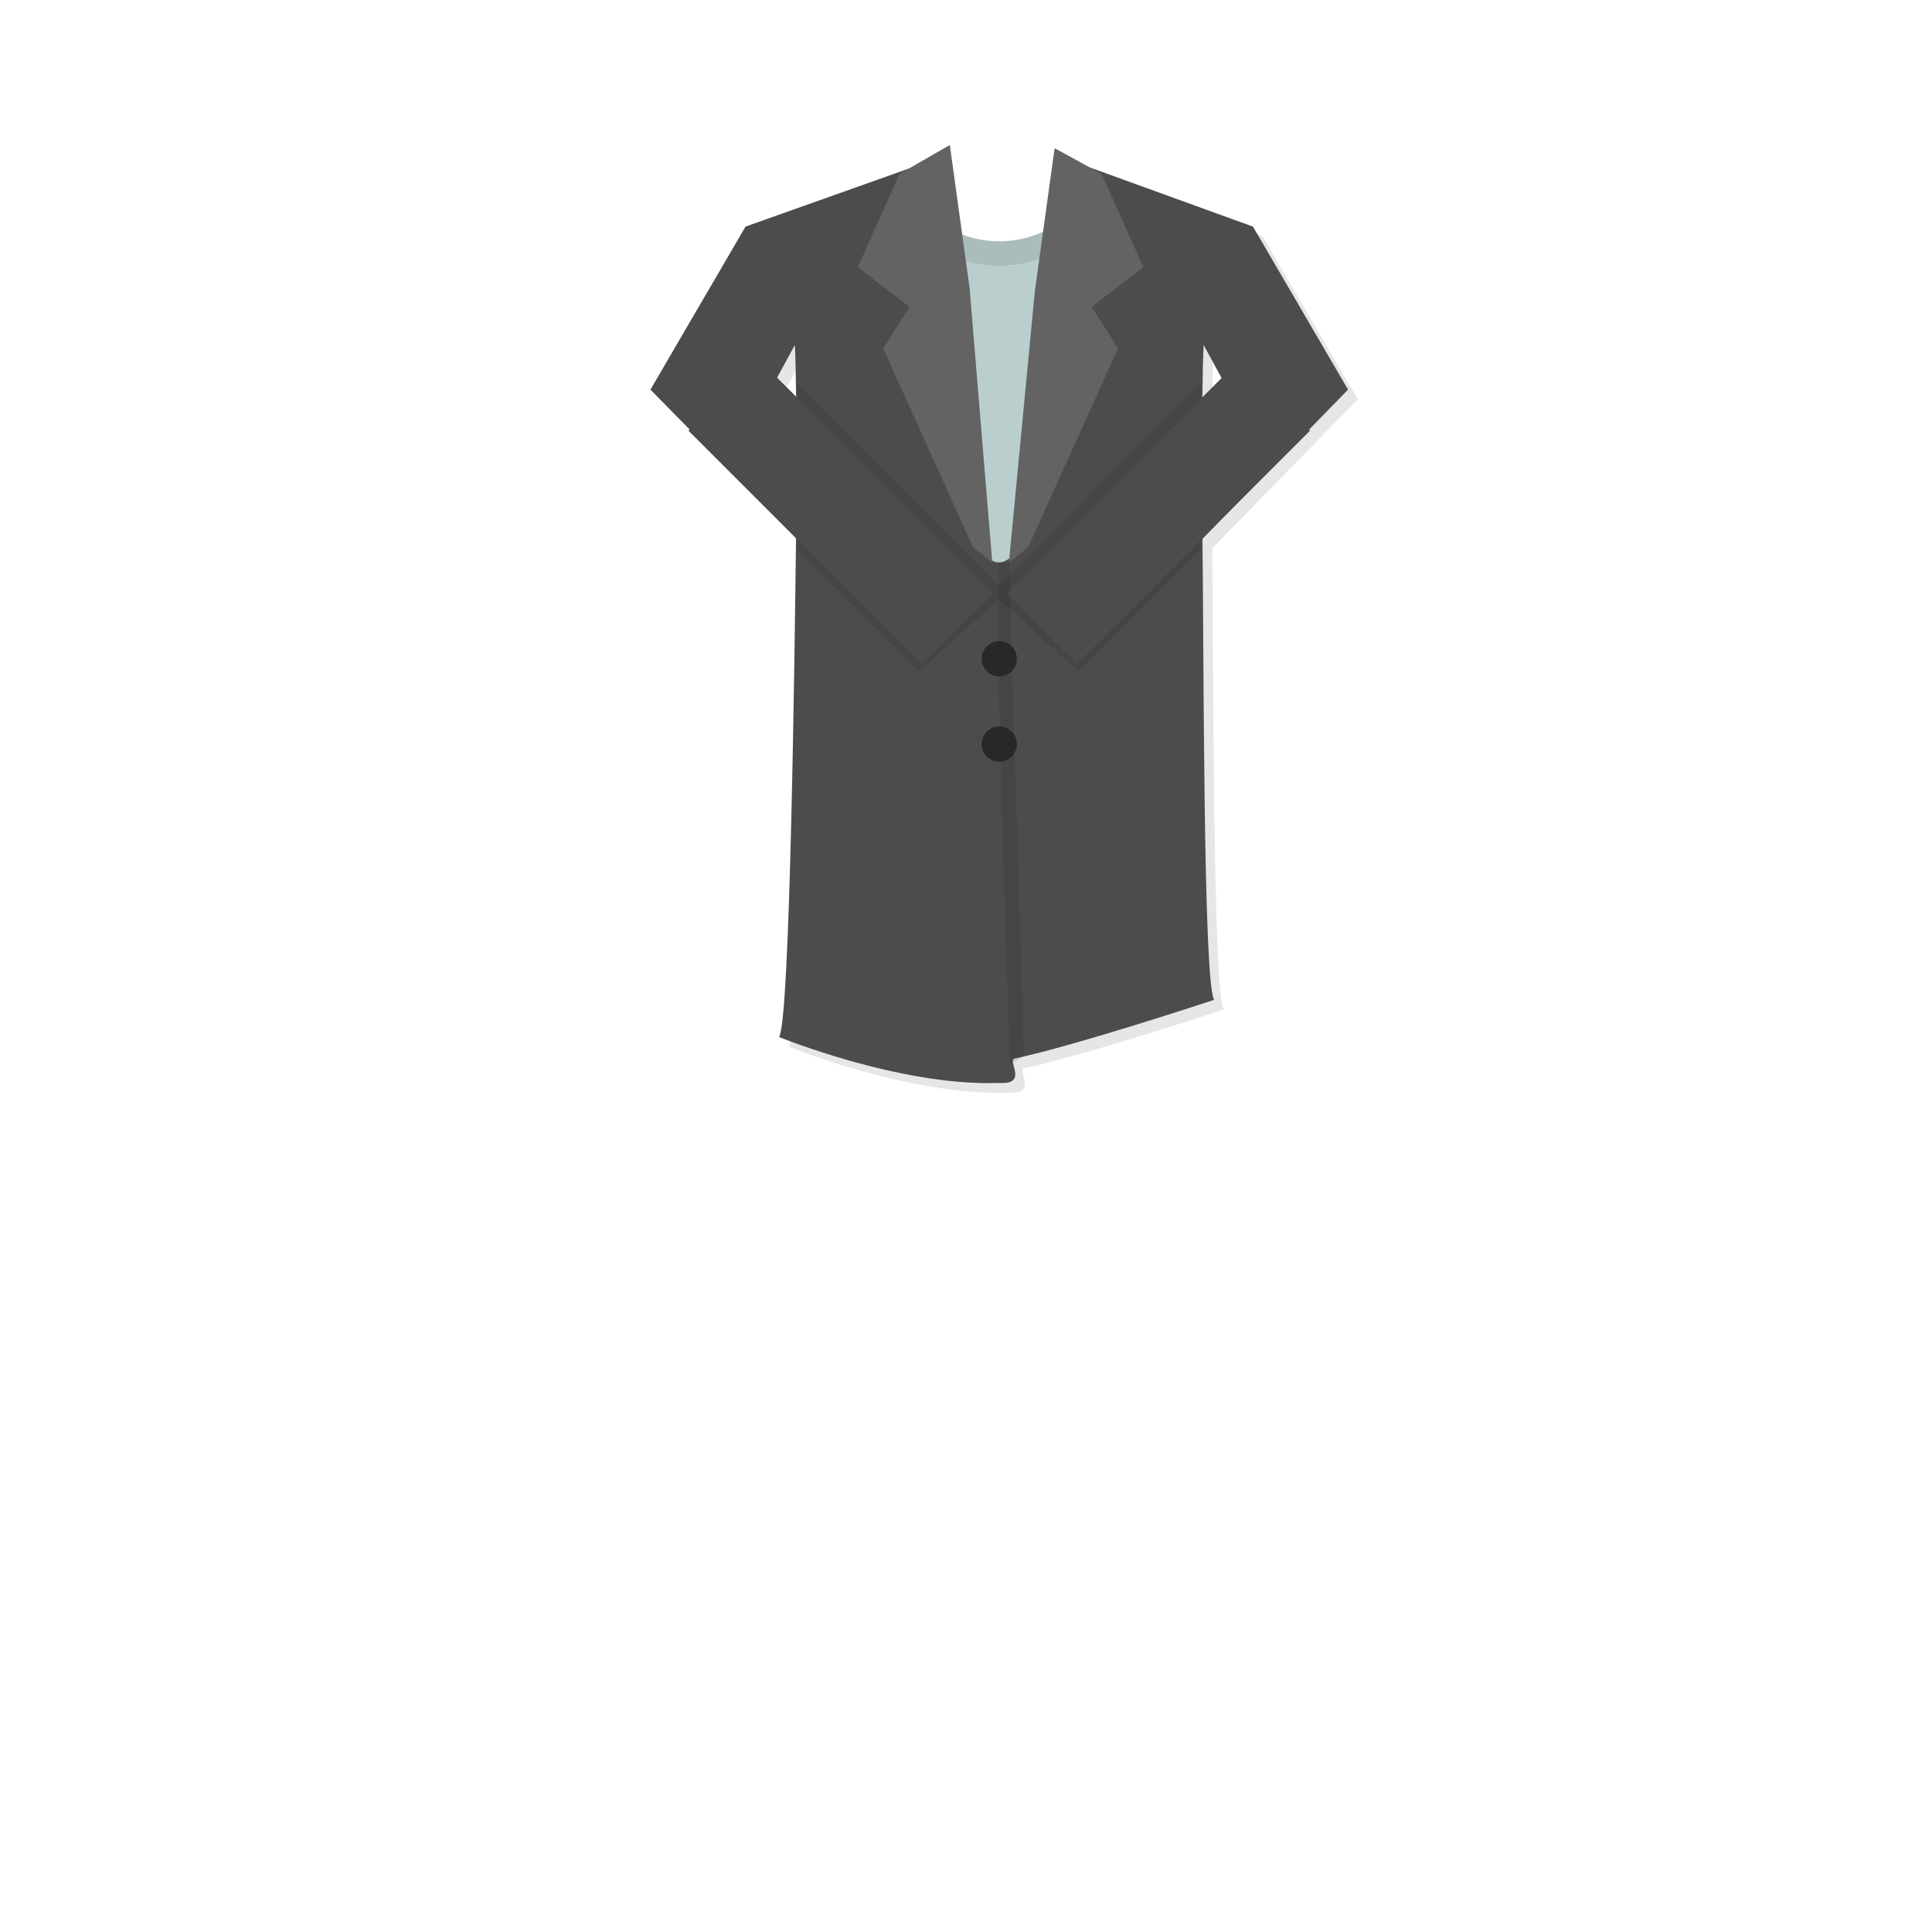
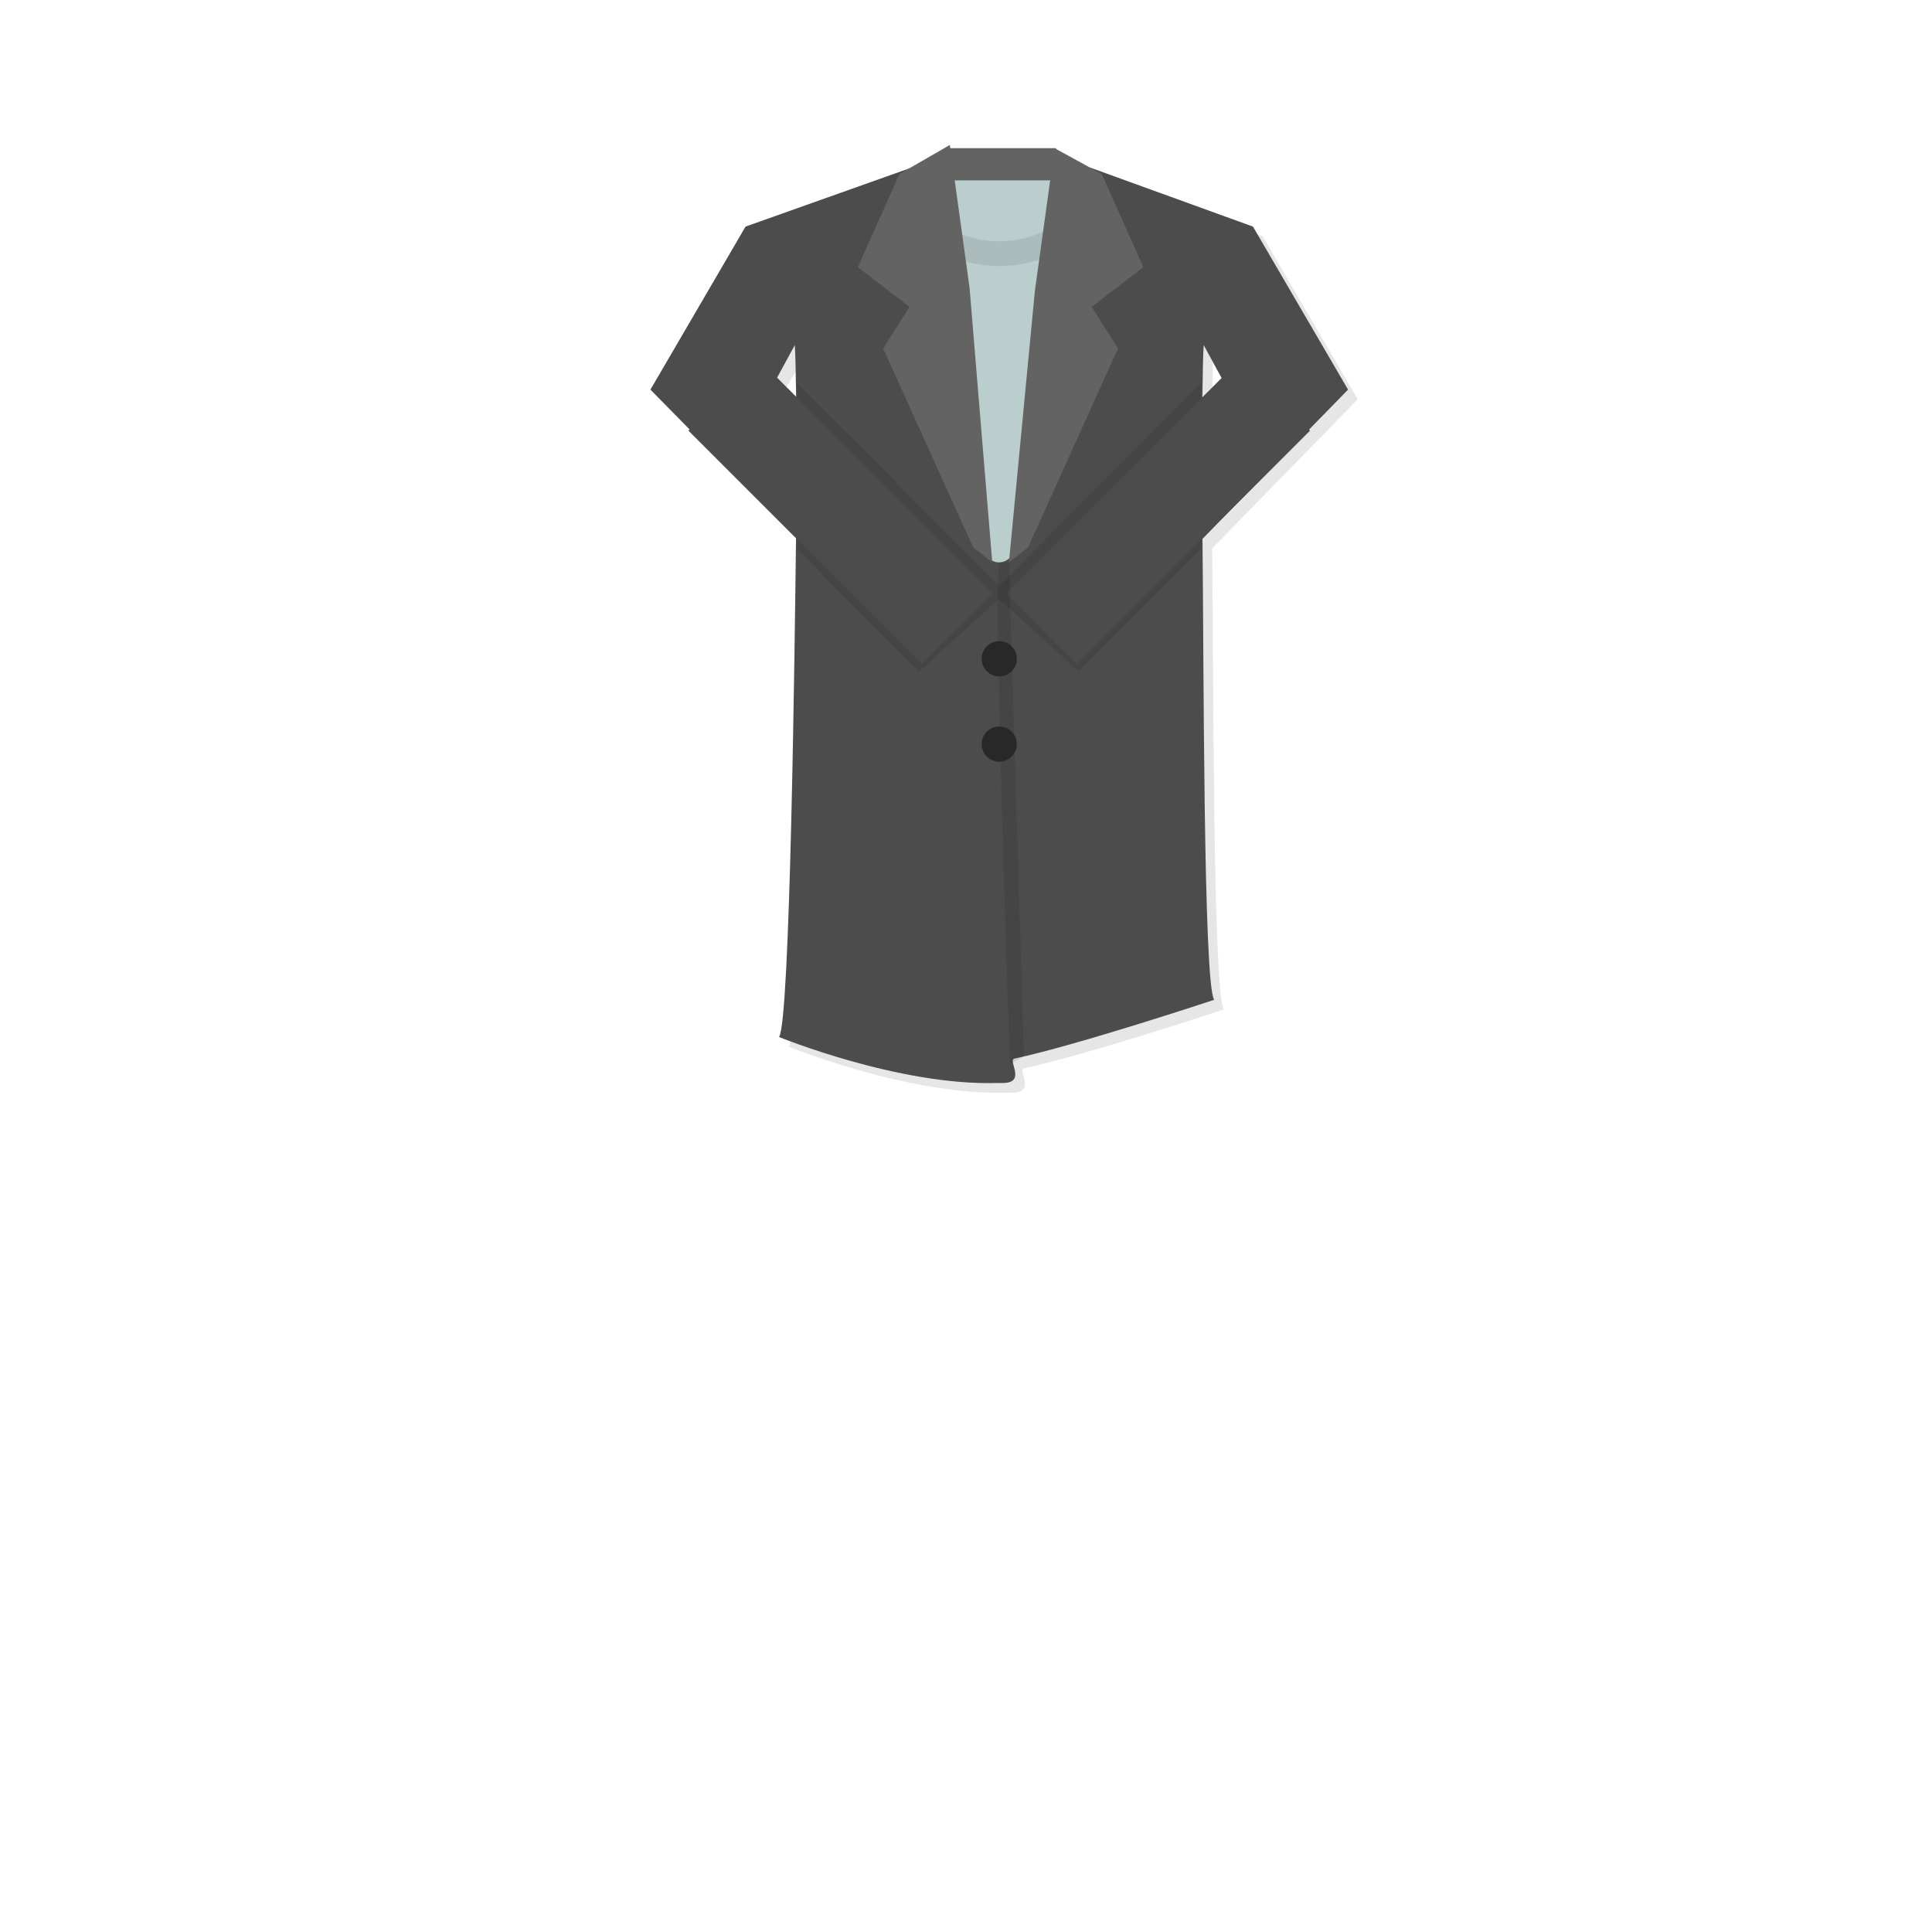
<svg xmlns="http://www.w3.org/2000/svg" version="1.1" id="레이어_1" x="0px" y="0px" width="600px" height="600px" viewBox="0 0 600 600" enable-background="new 0 0 600 600" xml:space="preserve">
+   <rect x="294.5" y="46.021" fill="#636363" width="33.475" height="49.28" />
+   <rect x="283.977" y="56.021" fill="#BACECE" width="52.035" height="61.783" />
  <g id="레이어_3">
</g>
  <g id="레이어_1_1_">
    <g id="레이어_2_1_" display="none">
      <rect x="196.5" y="45" display="inline" fill="none" stroke="#000000" stroke-miterlimit="10" width="229" height="229" />
      <rect x="196.5" y="284.241" display="inline" fill="none" stroke="#000000" stroke-miterlimit="10" width="229" height="272.759" />
      <rect x="440.5" y="45" display="inline" fill="none" stroke="#000000" stroke-miterlimit="10" width="127" height="127" />
      <rect x="440.5" y="188.833" display="inline" fill="none" stroke="#000000" stroke-miterlimit="10" width="127" height="127" />
      <rect x="440.5" y="333.5" display="inline" fill="none" stroke="#000000" stroke-miterlimit="10" width="127" height="223.5" />
    </g>
    <g id="레이어_1_3_">
	</g>
    <g id="레이어_2">
	</g>
  </g>
  <g>
    <path fill="none" d="M246.84,102.157l-5.509,10.131l5.912,5.912C247.146,110.375,247,104.61,246.84,102.157z" />
    <path fill="none" d="M373.812,102.157c-0.162,2.492-0.312,8.399-0.408,16.415l6.047-6.045L373.812,102.157z" />
    <path fill="#BACECE" d="M310.335,82.605c-11.004,0-20.943-4.355-28.069-11.365l-24.303,171.407   c13.647,4.232,33.822,9.23,51.691,8.683v0.024c0.224-0.011,0.447-0.018,0.672-0.027c0.224,0.01,0.447,0.017,0.672,0.027v-0.024   c21.109,0.647,45.441-6.445,58.418-10.87L339.889,69.693C332.691,77.603,322.125,82.605,310.335,82.605z" />
-     <path fill="#AABCBB" d="M339.305,66.316c-1.664,2.117-3.576,4.046-5.693,5.75c2.101-1.691,3.996-3.604,5.652-5.702l-1.365-7.293   c-5.273,9.442-15.633,15.867-27.562,15.867c-11.461,0-21.478-5.927-26.928-14.762l-0.85,7.595c0.058,0.066,0.113,0.135,0.172,0.201   l-0.463,3.268c7.126,7.01,17.065,11.365,28.069,11.365c11.79,0,22.355-5.002,29.555-12.912L339.305,66.316z M333.605,72.07   c-0.521,0.42-1.057,0.827-1.603,1.219C332.55,72.896,333.085,72.49,333.605,72.07z M331.768,73.449   c-0.474,0.334-0.951,0.664-1.442,0.977C330.814,74.113,331.294,73.784,331.768,73.449z M329.814,74.731   c-0.41,0.252-0.818,0.505-1.239,0.742C328.996,75.236,329.404,74.983,329.814,74.731z M327.755,75.905   c-0.33,0.175-0.655,0.356-0.993,0.521C327.1,76.261,327.425,76.08,327.755,75.905z M325.489,77.008   c-0.201,0.089-0.397,0.188-0.603,0.274C325.092,77.196,325.288,77.098,325.489,77.008z M323.169,77.955   c-0.071,0.026-0.142,0.058-0.214,0.083C323.027,78.013,323.098,77.981,323.169,77.955z" />
+     <path fill="#AABCBB" d="M339.305,66.316c-1.664,2.117-3.576,4.046-5.693,5.75c2.102-1.691,3.996-3.604,5.652-5.702l-1.365-7.293   c-5.272,9.442-15.633,15.867-27.562,15.867c-11.461,0-21.478-5.927-26.928-14.762l-0.85,7.595c0.058,0.066,0.113,0.135,0.172,0.201   l-0.463,3.268c7.126,7.01,17.065,11.365,28.069,11.365c11.79,0,22.354-5.002,29.556-12.912L339.305,66.316z M333.605,72.07   c-0.521,0.42-1.058,0.827-1.604,1.219C332.55,72.896,333.085,72.49,333.605,72.07z M331.768,73.449   c-0.474,0.334-0.951,0.664-1.441,0.977C330.814,74.113,331.294,73.784,331.768,73.449z M329.814,74.731   c-0.41,0.252-0.818,0.505-1.239,0.742C328.996,75.236,329.404,74.983,329.814,74.731z M327.755,75.905   c-0.33,0.175-0.655,0.356-0.993,0.521C327.1,76.261,327.425,76.08,327.755,75.905z M325.489,77.008   c-0.201,0.089-0.397,0.188-0.603,0.274C325.092,77.196,325.288,77.098,325.489,77.008z M323.169,77.955   c-0.071,0.026-0.142,0.058-0.214,0.083C323.027,78.013,323.098,77.981,323.169,77.955z" />
  </g>
  <g>
    <g opacity="0.1">
-       <path d="M421.652,124l-29.536-50.631l-50.541-18.314c-0.456,9.213-10.433,122.601-28.329,122.601    c-17.896,0-26.714-113.388-27.169-122.601l-51.541,18.314L205,124l45.214,45.973c-0.413,34.051-1.813,150.519-5.274,155.08    c0,0,37.228,15.212,67.714,14.277v0.021c0.224-0.011,0.447-0.018,0.672-0.023c0.224,0.01,0.447,0.017,0.672,0.023v-0.021    c8.137,0.249,1.824-7.098,4.016-7.566c19.795-4.232,62.074-18.271,62.074-18.271c-3.447-4.545-3.227-109.21-3.646-143.157    L421.652,124z M249.84,110.157c0.16,2.453,0.307,8.218,0.403,16.042l-5.912-5.912L249.84,110.157z M376.404,126.572    c0.097-8.016,0.246-13.923,0.408-16.415l5.639,10.369L376.404,126.572z" />
+       <path d="M421.652,124l-29.536-50.631l-50.541-18.314c-0.456,9.213-10.433,122.601-28.329,122.601    c-17.896,0-26.714-113.388-27.169-122.601l-51.541,18.314L205,124l45.214,45.973c-0.413,34.051-1.813,150.519-5.274,155.08    c0,0,37.228,15.212,67.714,14.277v0.021c0.224-0.011,0.447-0.018,0.672-0.022c0.224,0.01,0.447,0.017,0.672,0.022v-0.021    c8.137,0.249,1.824-7.098,4.016-7.566c19.795-4.231,62.074-18.271,62.074-18.271c-3.447-4.545-3.227-109.21-3.646-143.157    L421.652,124z M249.84,110.157c0.16,2.453,0.307,8.218,0.403,16.042l-5.912-5.912L249.84,110.157z M376.404,126.572    c0.097-8.016,0.246-13.923,0.408-16.415l5.639,10.369L376.404,126.572z" />
    </g>
    <g>
      <g>
-         <path fill="#4C4C4C" d="M418.652,121l-29.536-50.631l-50.541-18.314c-0.456,9.213-10.433,122.601-28.329,122.601     c-17.896,0-26.714-113.388-27.169-122.601l-51.541,18.314L202,121l45.214,45.973c-0.413,34.051-1.813,150.519-5.274,155.08     c0,0,37.228,15.212,67.714,14.277v0.021c0.224-0.011,0.447-0.018,0.672-0.023c0.224,0.01,0.447,0.017,0.672,0.023v-0.021     c8.137,0.249,1.824-7.098,4.016-7.566c19.795-4.232,62.074-18.271,62.074-18.271c-3.447-4.546-3.227-109.21-3.646-143.157     L418.652,121z M246.84,107.157c0.16,2.453,0.307,8.218,0.403,16.042l-5.912-5.912L246.84,107.157z M373.404,123.572     c0.097-8.016,0.246-13.923,0.408-16.415l5.639,10.369L373.404,123.572z" />
+         <path fill="#4C4C4C" d="M418.652,121l-29.536-50.631l-50.541-18.314c-0.456,9.213-10.433,122.601-28.329,122.601     c-17.896,0-26.714-113.388-27.169-122.601l-51.541,18.314L202,121l45.214,45.973c-0.413,34.051-1.813,150.519-5.274,155.08     c0,0,37.228,15.212,67.714,14.277v0.021c0.224-0.011,0.447-0.018,0.672-0.022c0.224,0.01,0.447,0.017,0.672,0.022v-0.021     c8.137,0.249,1.824-7.098,4.016-7.566c19.795-4.231,62.074-18.271,62.074-18.271c-3.447-4.546-3.227-109.21-3.646-143.157     L418.652,121z M246.84,107.157c0.16,2.453,0.307,8.218,0.403,16.042l-5.912-5.912L246.84,107.157z M373.404,123.572     c0.097-8.016,0.246-13.923,0.408-16.415l5.639,10.369L373.404,123.572z" />
      </g>
    </g>
  </g>
  <polygon opacity="0.1" enable-background="new    " points="310.246,182.042 247.554,119 247.554,170.5 285.5,208.5   310.246,186.036 334.993,208.5 372.938,170.5 372.938,119 " />
-   <rect x="245.489" y="107.775" transform="matrix(0.7071 -0.7071 0.7071 0.7071 -36.0031 231.1151)" fill="#4C4C4C" width="30.971" height="102.482" />
+   <rect x="245.487" y="107.78" transform="matrix(-0.7071 0.7071 -0.7071 -0.7071 557.9515 86.929)" fill="#4C4C4C" width="30.97" height="102.481" />
  <g opacity="0.1">
    <path fill="none" d="M373.812,107.157c-0.162,2.492-0.312,8.399-0.408,16.415l6.047-6.045L373.812,107.157z" />
    <path fill="none" d="M241.331,117.288l5.912,5.912c-0.096-7.824-0.243-13.59-0.403-16.042L241.331,117.288z" />
  </g>
-   <rect x="344.179" y="107.779" transform="matrix(-0.7071 -0.7071 0.7071 -0.7071 501.5434 525.7848)" fill="#4C4C4C" width="30.97" height="102.483" />
+   <rect x="344.183" y="107.782" transform="matrix(0.7071 0.7071 -0.7071 0.7071 217.7905 -207.7469)" fill="#4C4C4C" width="30.969" height="102.481" />
  <g>
    <polygon fill="#636363" points="301.115,89.464 294.977,45.021 279.344,54.031 266.409,82.976 282.471,95.301 274.272,108.205    302.203,169.969 308.159,174.656  " />
    <polygon fill="#636363" points="321.378,90.464 327.518,46.021 342.148,54.031 355.084,82.976 339.021,95.301 347.221,108.205    319.29,169.969 313.334,174.656  " />
  </g>
  <path opacity="0.1" enable-background="new    " d="M313.689,330.5c0,0-5.031-138.688-3.443-155.844h3.088l4.643,153.438  L313.689,330.5z" />
  <circle fill="#282828" cx="310.326" cy="204.581" r="5.464" />
  <circle fill="#282828" cx="310.326" cy="231.081" r="5.464" />
</svg>
